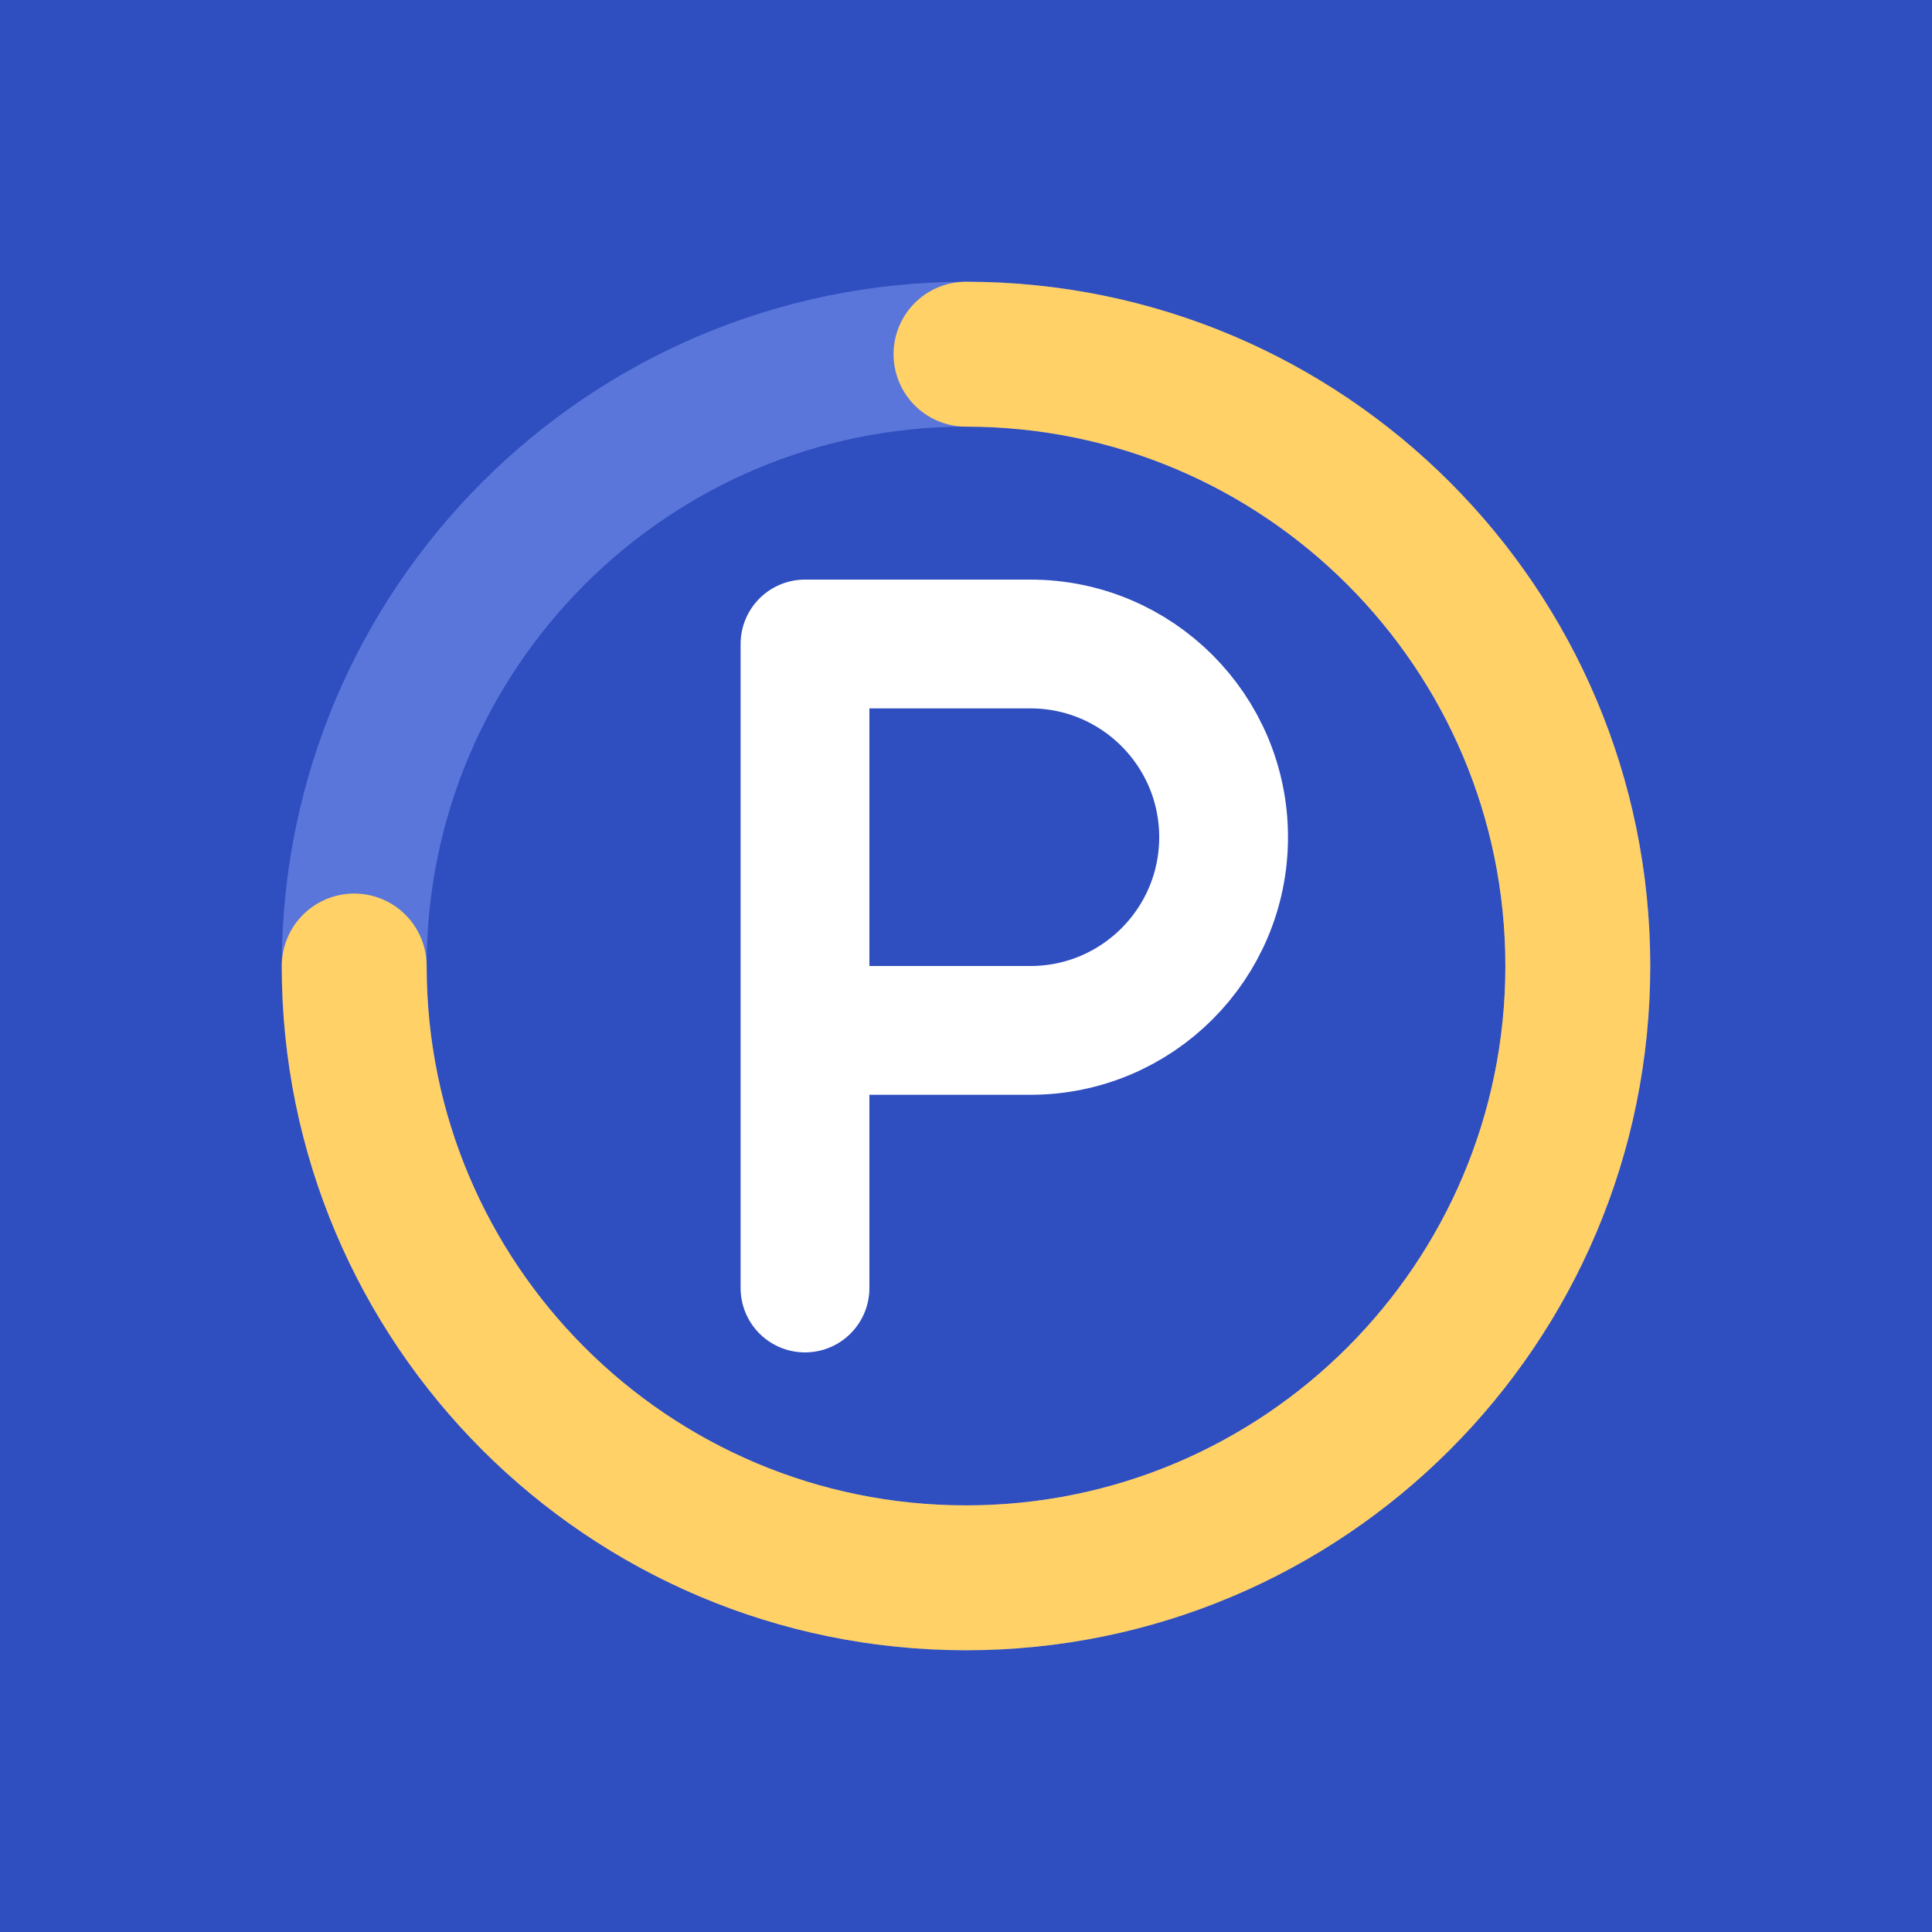
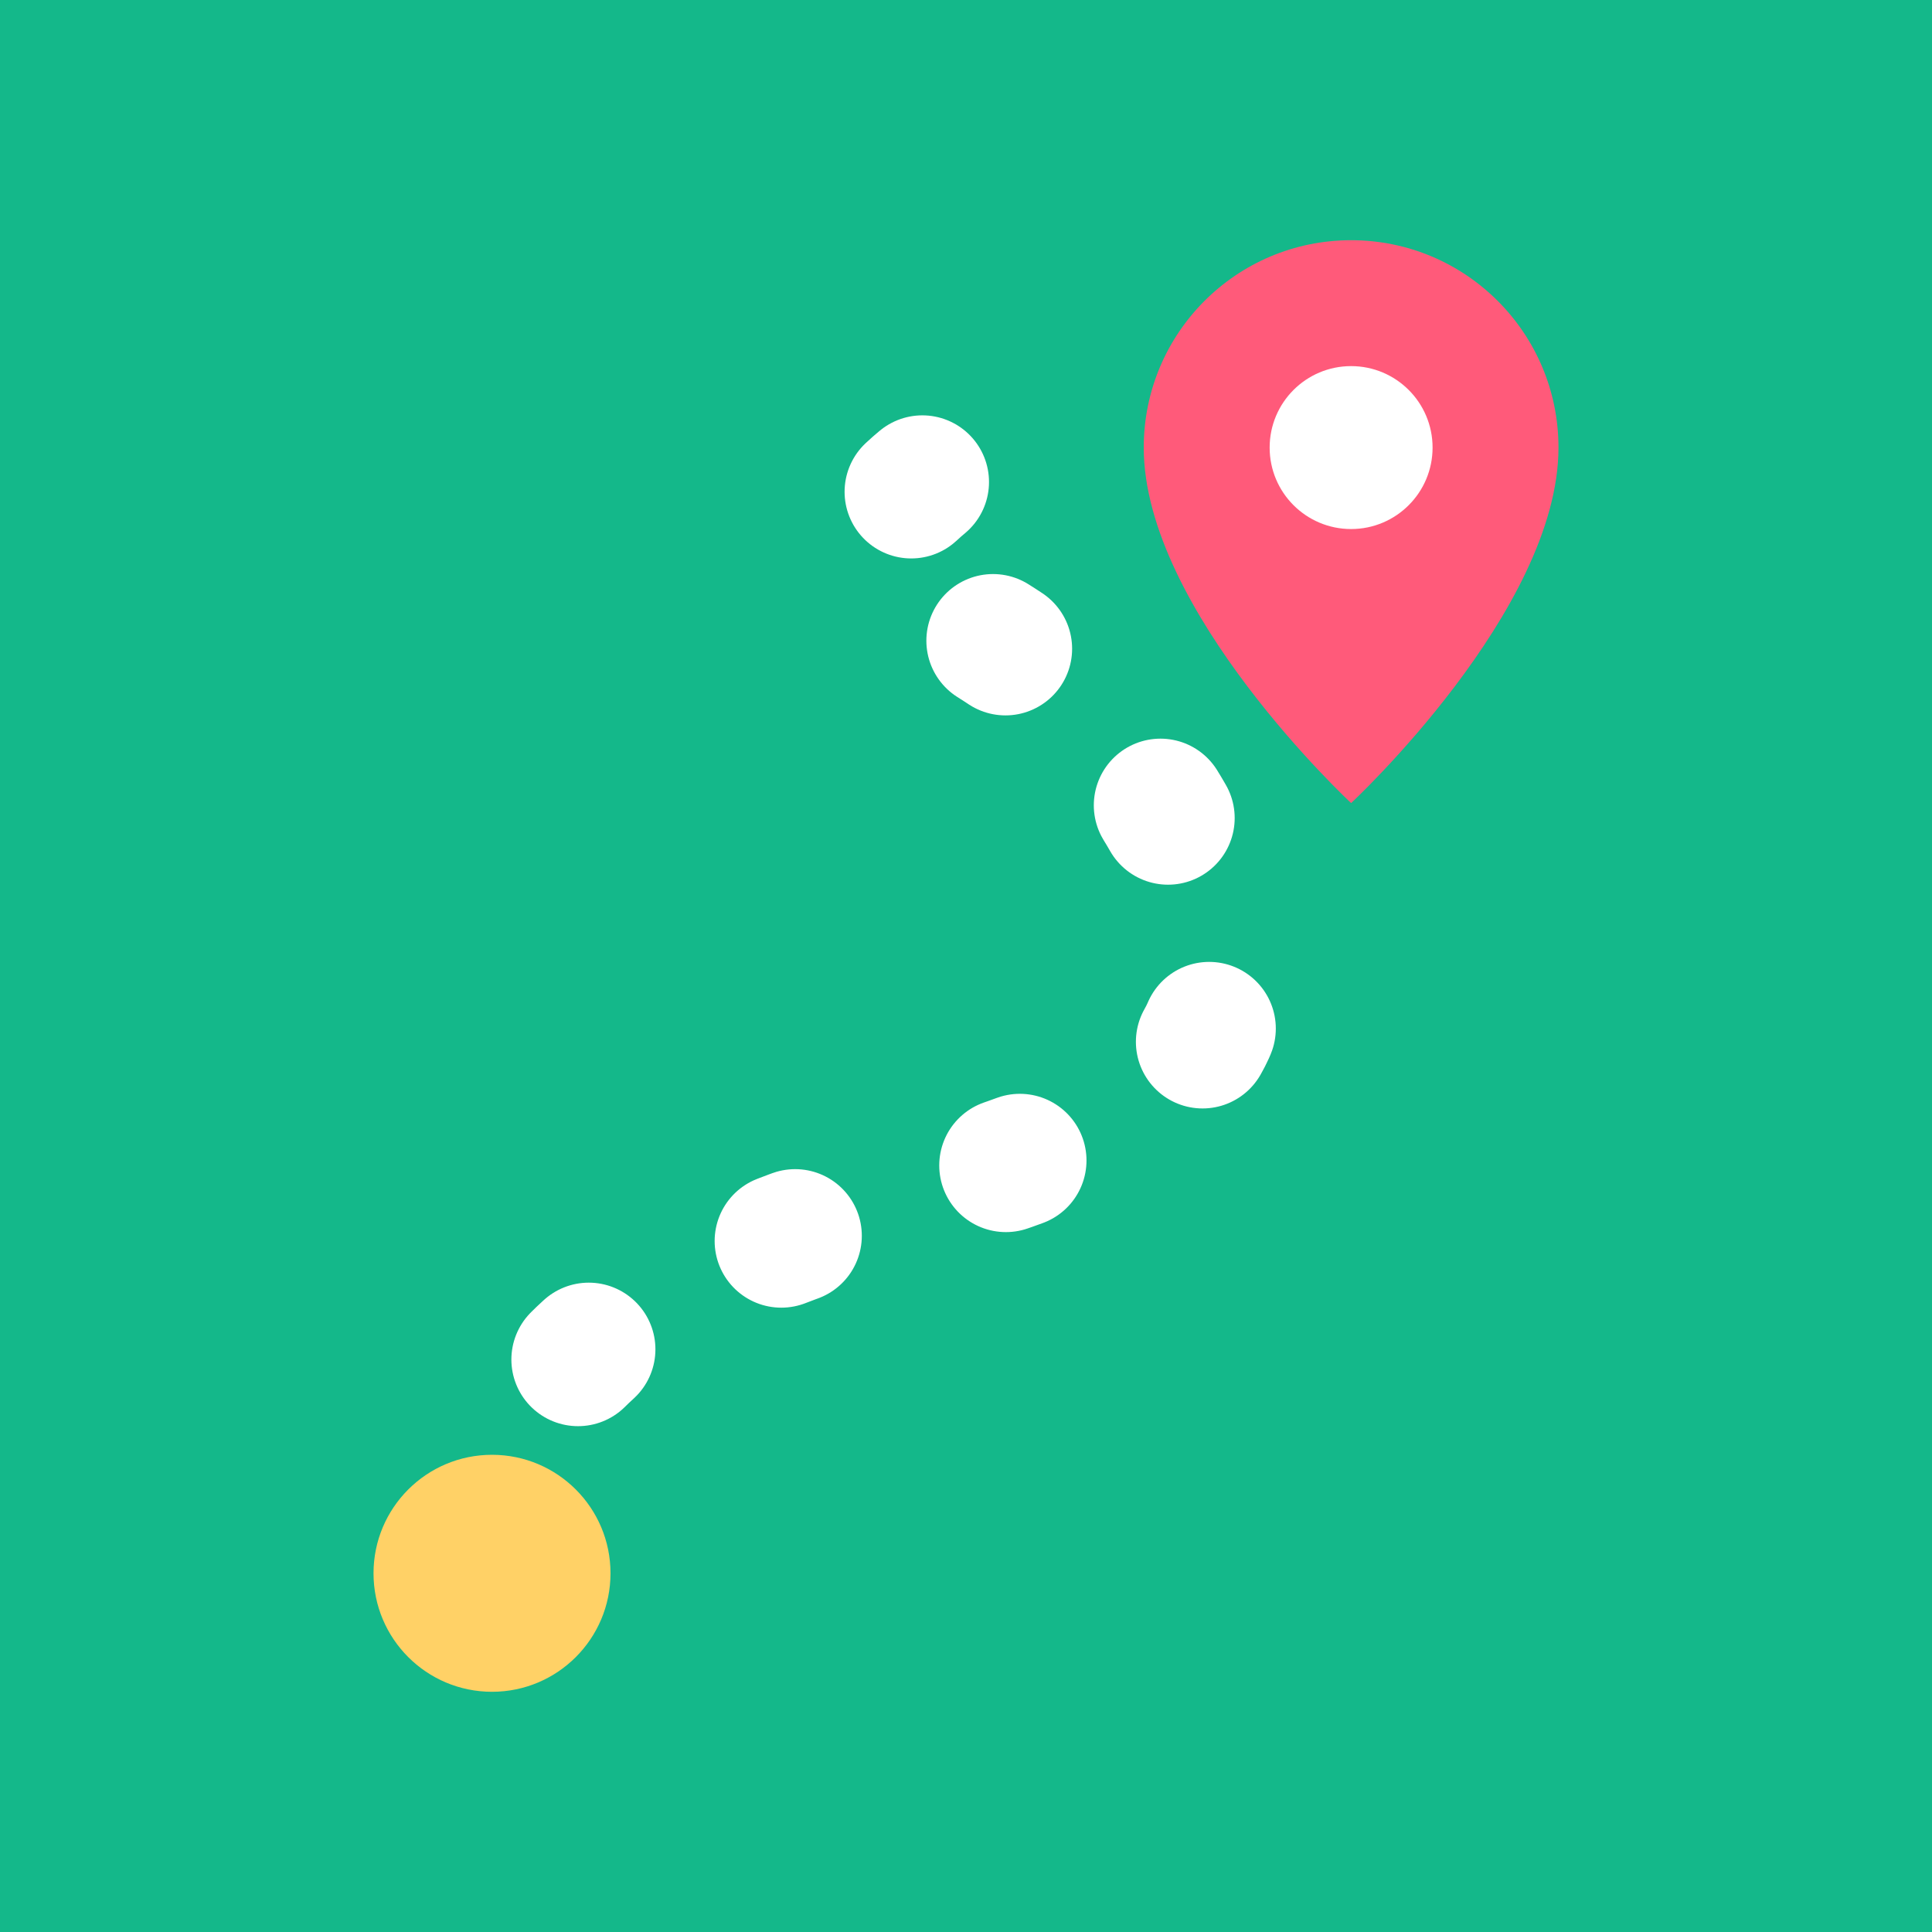
<svg xmlns="http://www.w3.org/2000/svg" viewBox="0 0 120 120">
-   <rect width="120" height="120" fill="#2F4EBF" />
-   <circle cx="60" cy="60" r="38" fill="none" stroke="#5B76DA" stroke-width="9" />
-   <path d="M60 22 A38 38 0 1 1 22 60" fill="none" stroke="#FFD166" stroke-width="9" stroke-linecap="round" />
-   <path d="M50 80 V40 H64 A12 12 0 0 1 64 64 H50" fill="none" stroke="#FFFFFF" stroke-width="8" stroke-linecap="round" stroke-linejoin="round" />
+   <rect width="120" height="120" fill="#14B88A" />
+   <g transform="translate(60 60) scale(.92) translate(-60 -57)">
+     <path d="M28 98 C 28 66, 86 78, 76 52 S 38 36, 66 18" fill="none" stroke="#FFFFFF" stroke-width="9" stroke-linecap="round" stroke-dasharray="1 15" />
+     <circle cx="28" cy="98" r="8" fill="#FFD166" />
+     <path d="M86 8 a14 14 0 0 1 14 14 c0 11 -14 24 -14 24 s-14 -13 -14 -24 a14 14 0 0 1 14 -14 z" fill="#FF5A7A" />
+     <circle cx="86" cy="22" r="5.5" fill="#FFFFFF" />
+   </g>
</svg>
